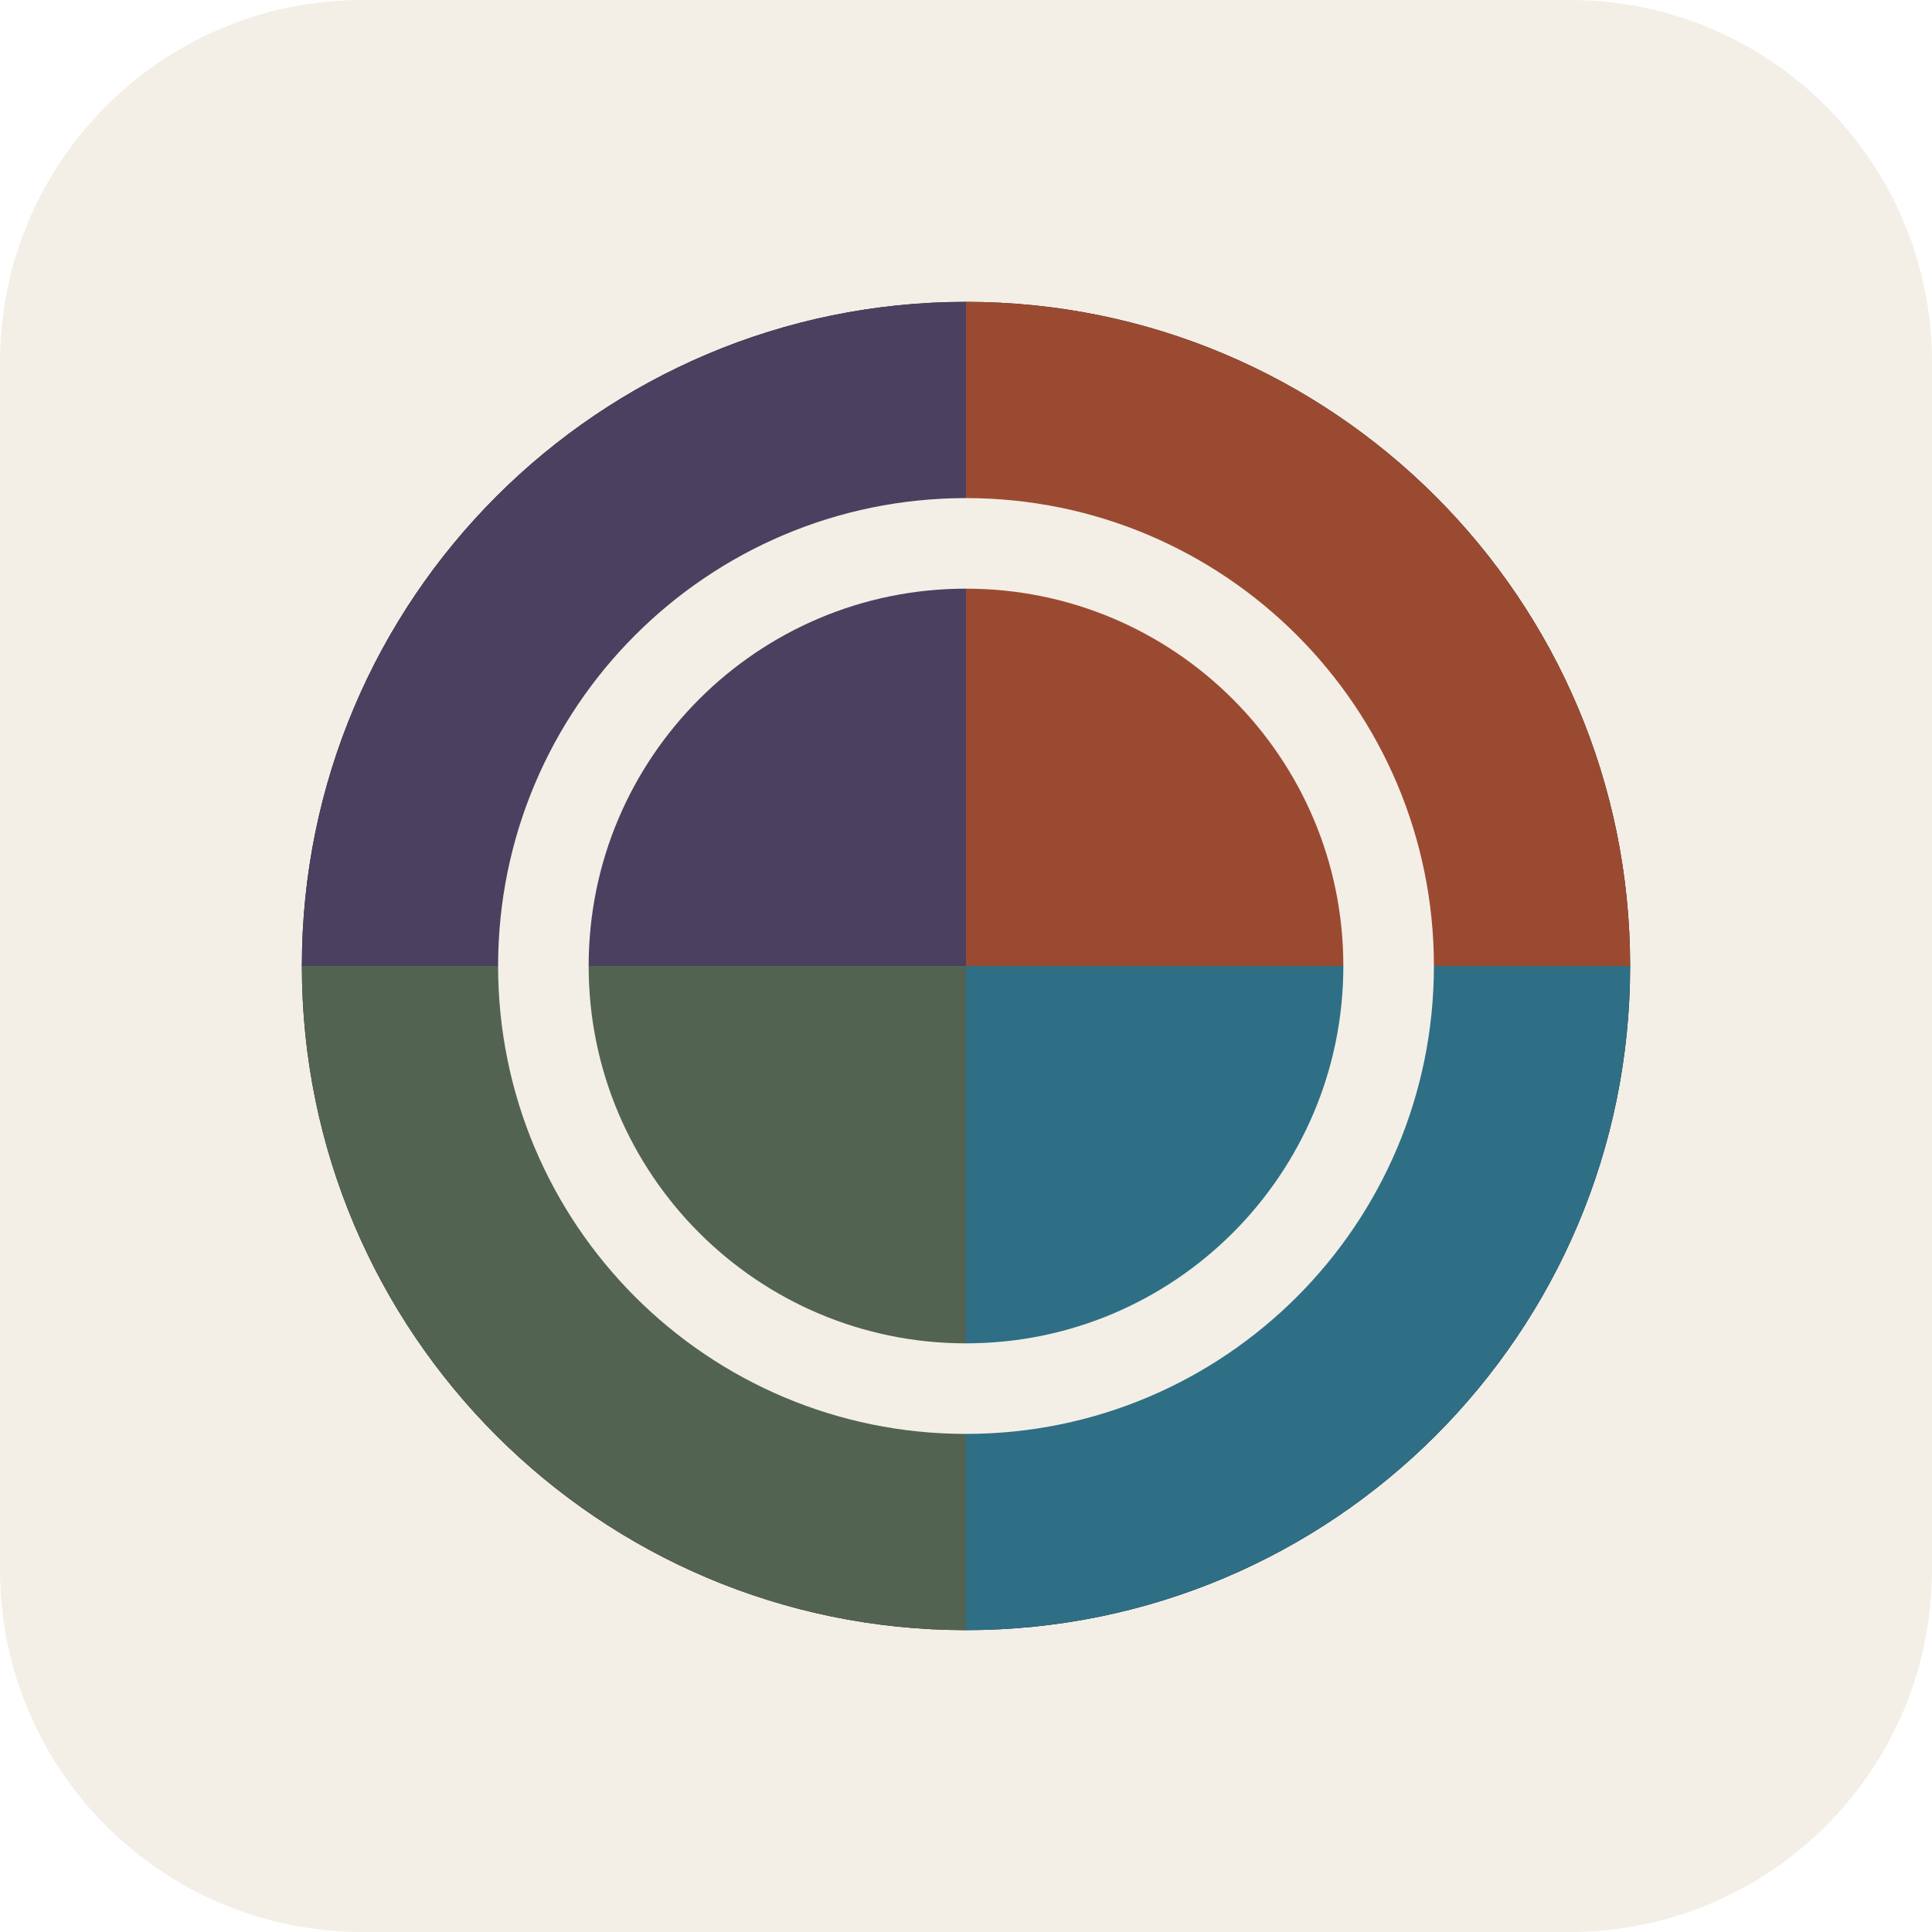
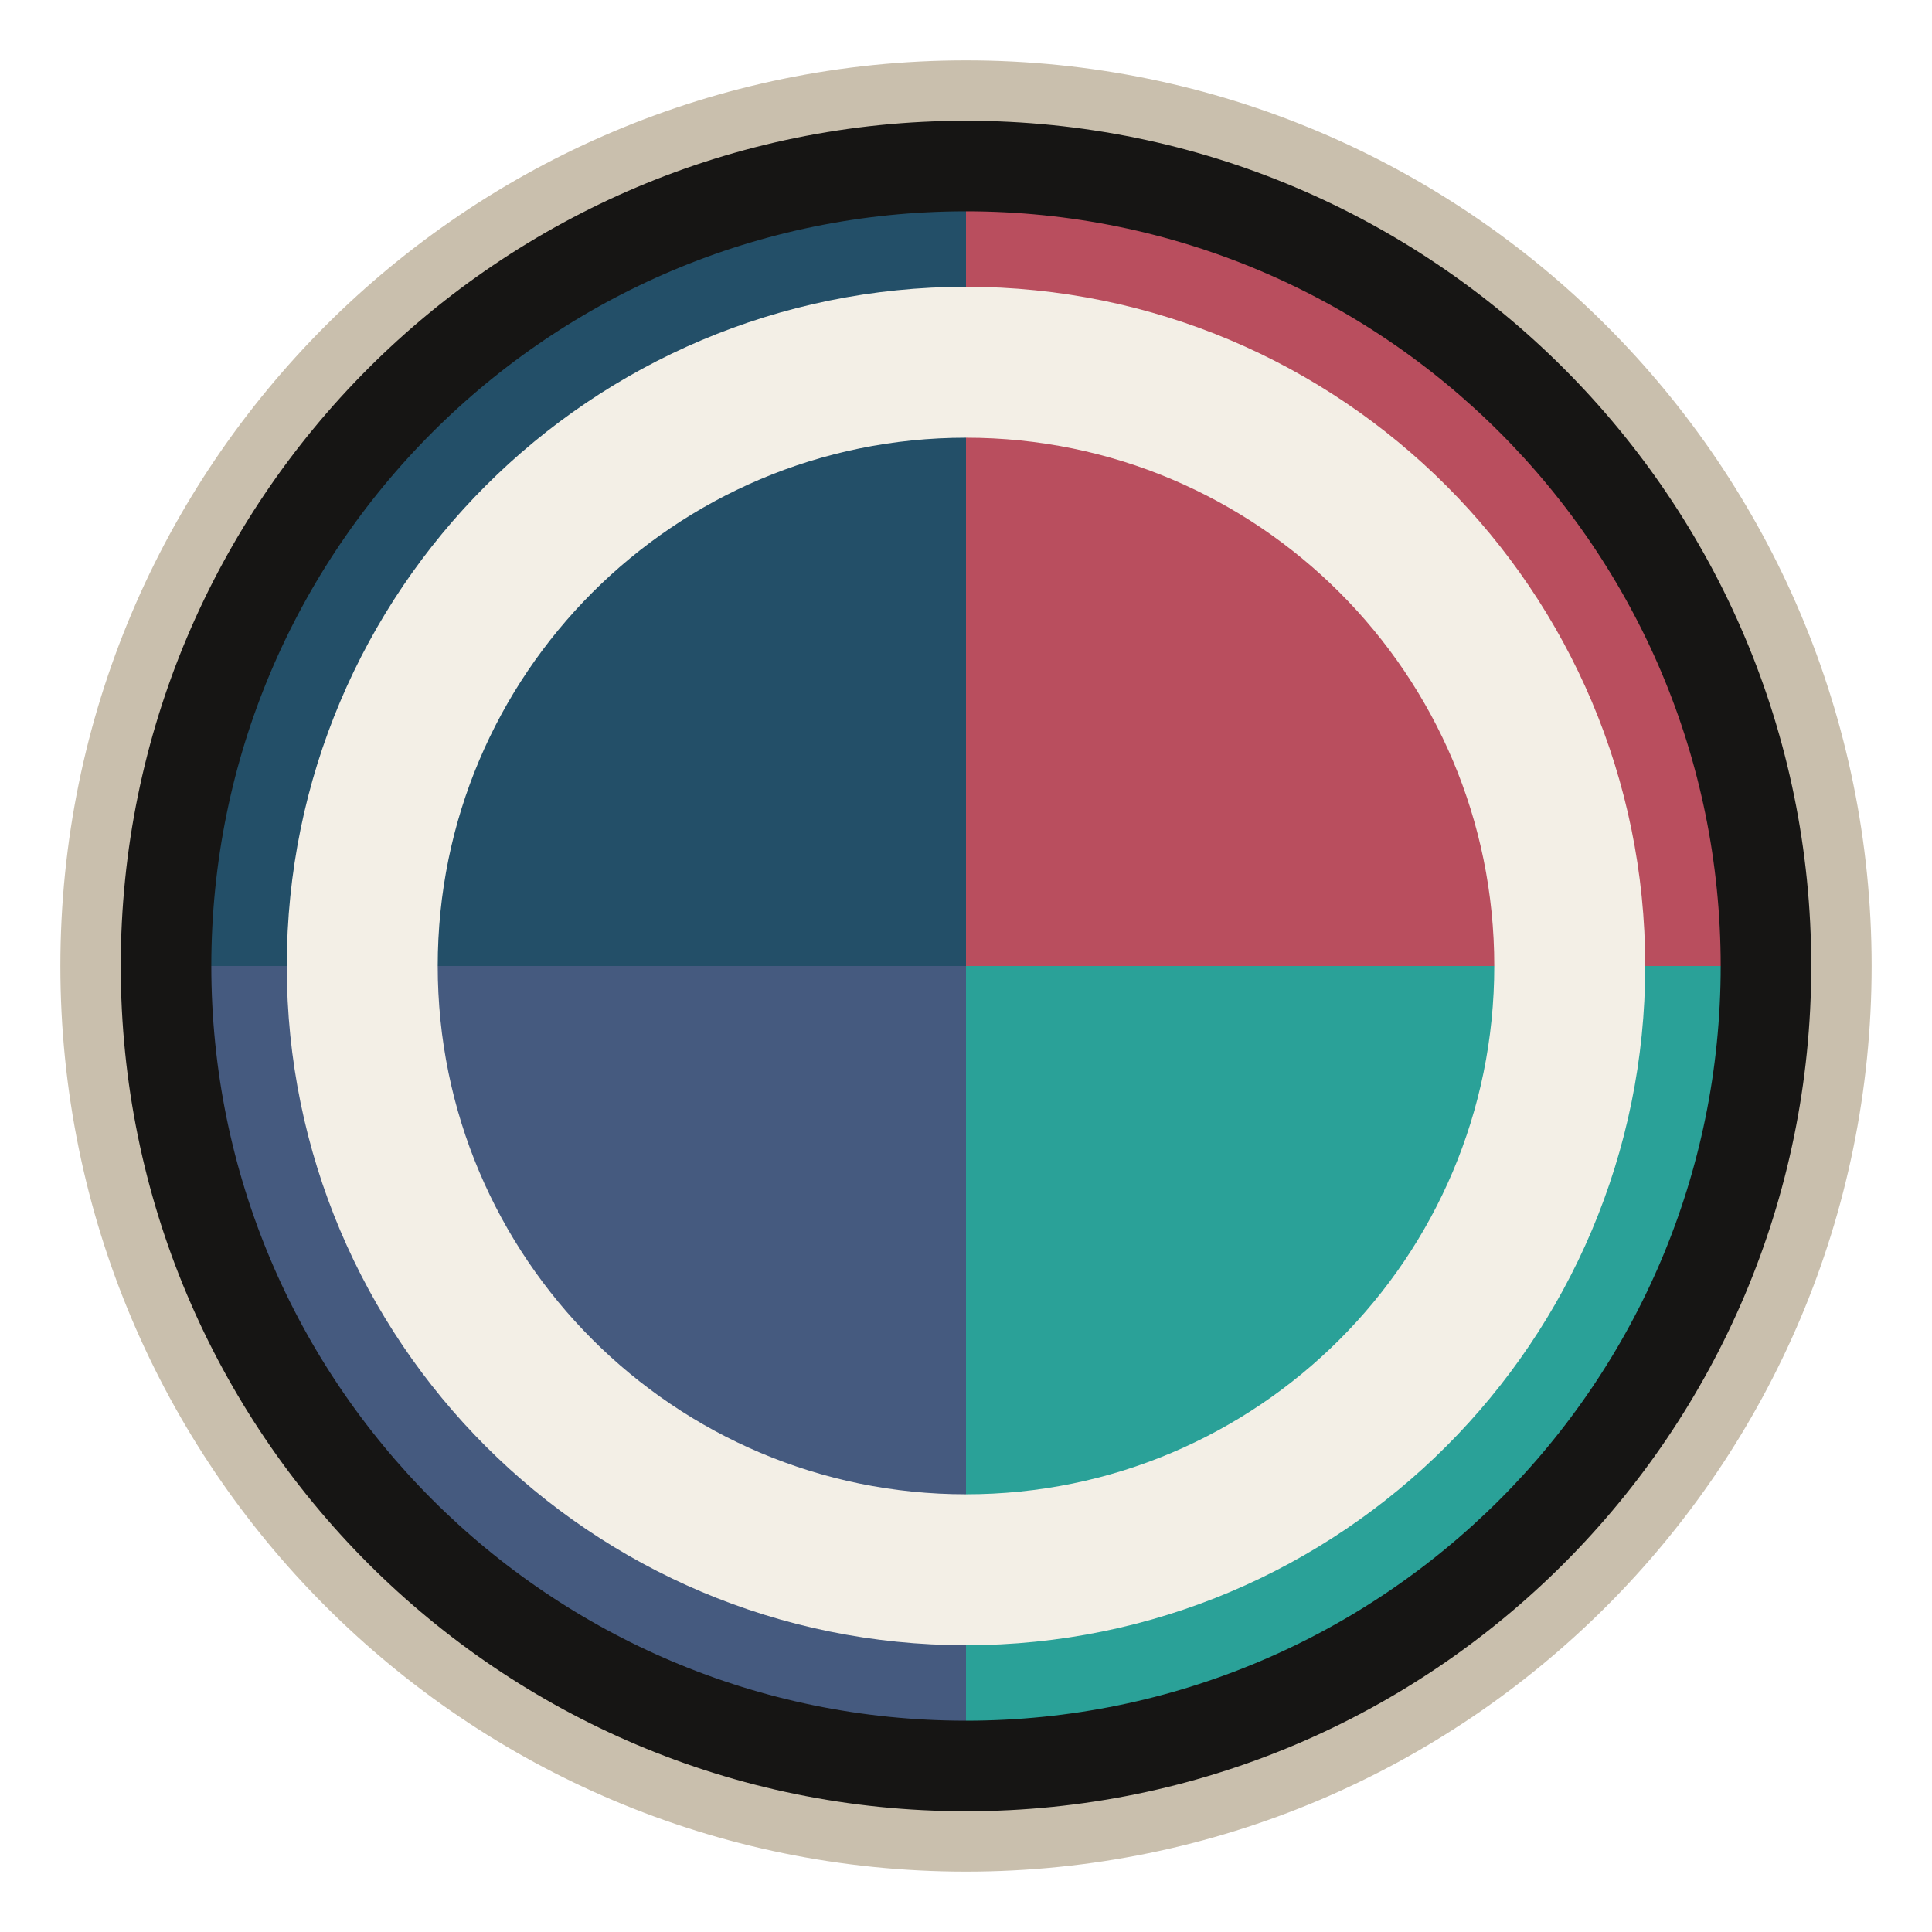
<svg xmlns="http://www.w3.org/2000/svg" viewBox="0 0 64 64">
-   <rect width="64" height="64" rx="12" fill="#f3efe6" />
-   <circle cx="32" cy="32" r="22" fill="#161514" />
-   <path d="M32 10a22 22 0 0 1 22 22H32z" fill="#9b4a32" />
-   <path d="M54 32a22 22 0 0 1-22 22V32z" fill="#2e6f85" />
-   <path d="M32 54A22 22 0 0 1 10 32h22z" fill="#526352" />
-   <path d="M10 32a22 22 0 0 1 22-22v22z" fill="#4b405f" />
-   <circle cx="32" cy="32" r="14" fill="none" stroke="#f3efe6" stroke-width="3" />
+   <defs>
+     <clipPath id="disc">
+       <circle cx="32" cy="32" r="27" />
+     </clipPath>
+   </defs>
+   <g clip-path="url(#disc)">
+     <path d="M32 32V5a27 27 0 0 1 27 27z" fill="#b94e5e" />
+     <path d="M32 32h27a27 27 0 0 1-27 27z" fill="#2aa198" />
+     <path d="M32 32v27A27 27 0 0 1 5 32z" fill="#455a7f" />
+     <path d="M32 32H5A27 27 0 0 1 32 5z" fill="#234f68" />
+   </g>
+   <circle cx="32" cy="32" r="27" fill="none" stroke="#161514" stroke-width="4" />
+   <circle cx="32" cy="32" r="20" fill="none" stroke="#f3efe6" stroke-width="5" />
+   <circle cx="32" cy="32" r="29" fill="none" stroke="#c9bfad" stroke-width="2" />
</svg>
